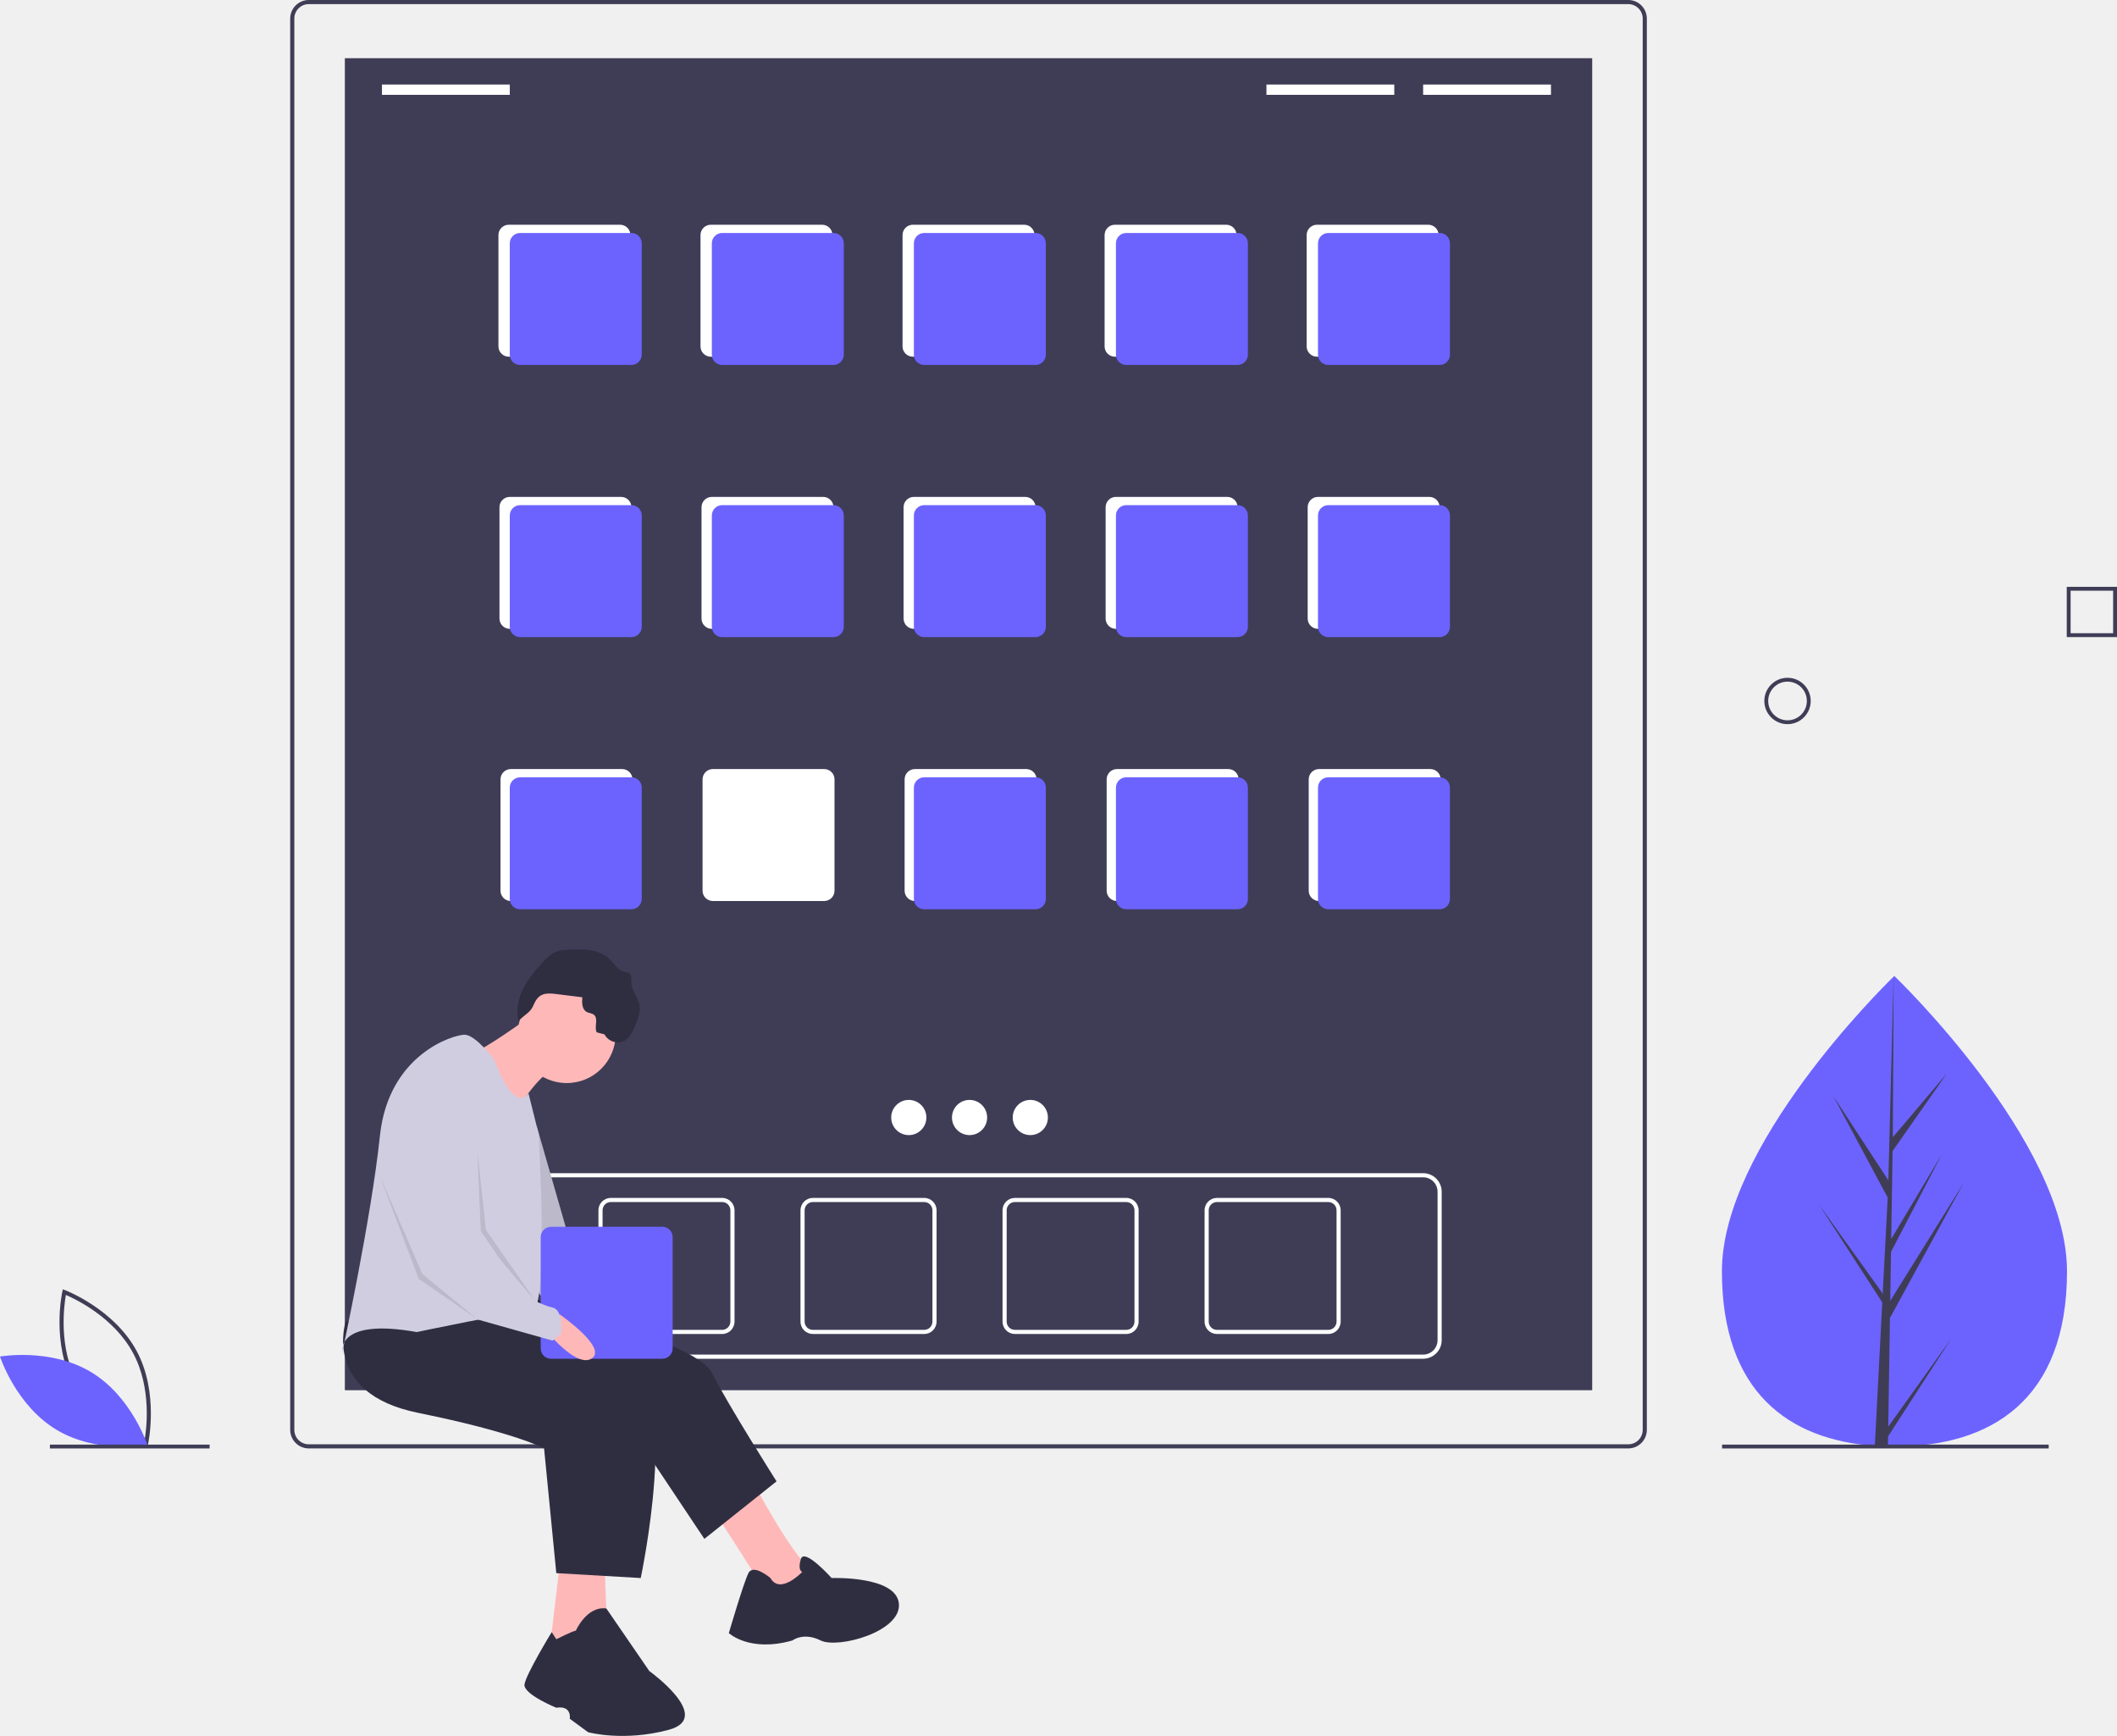
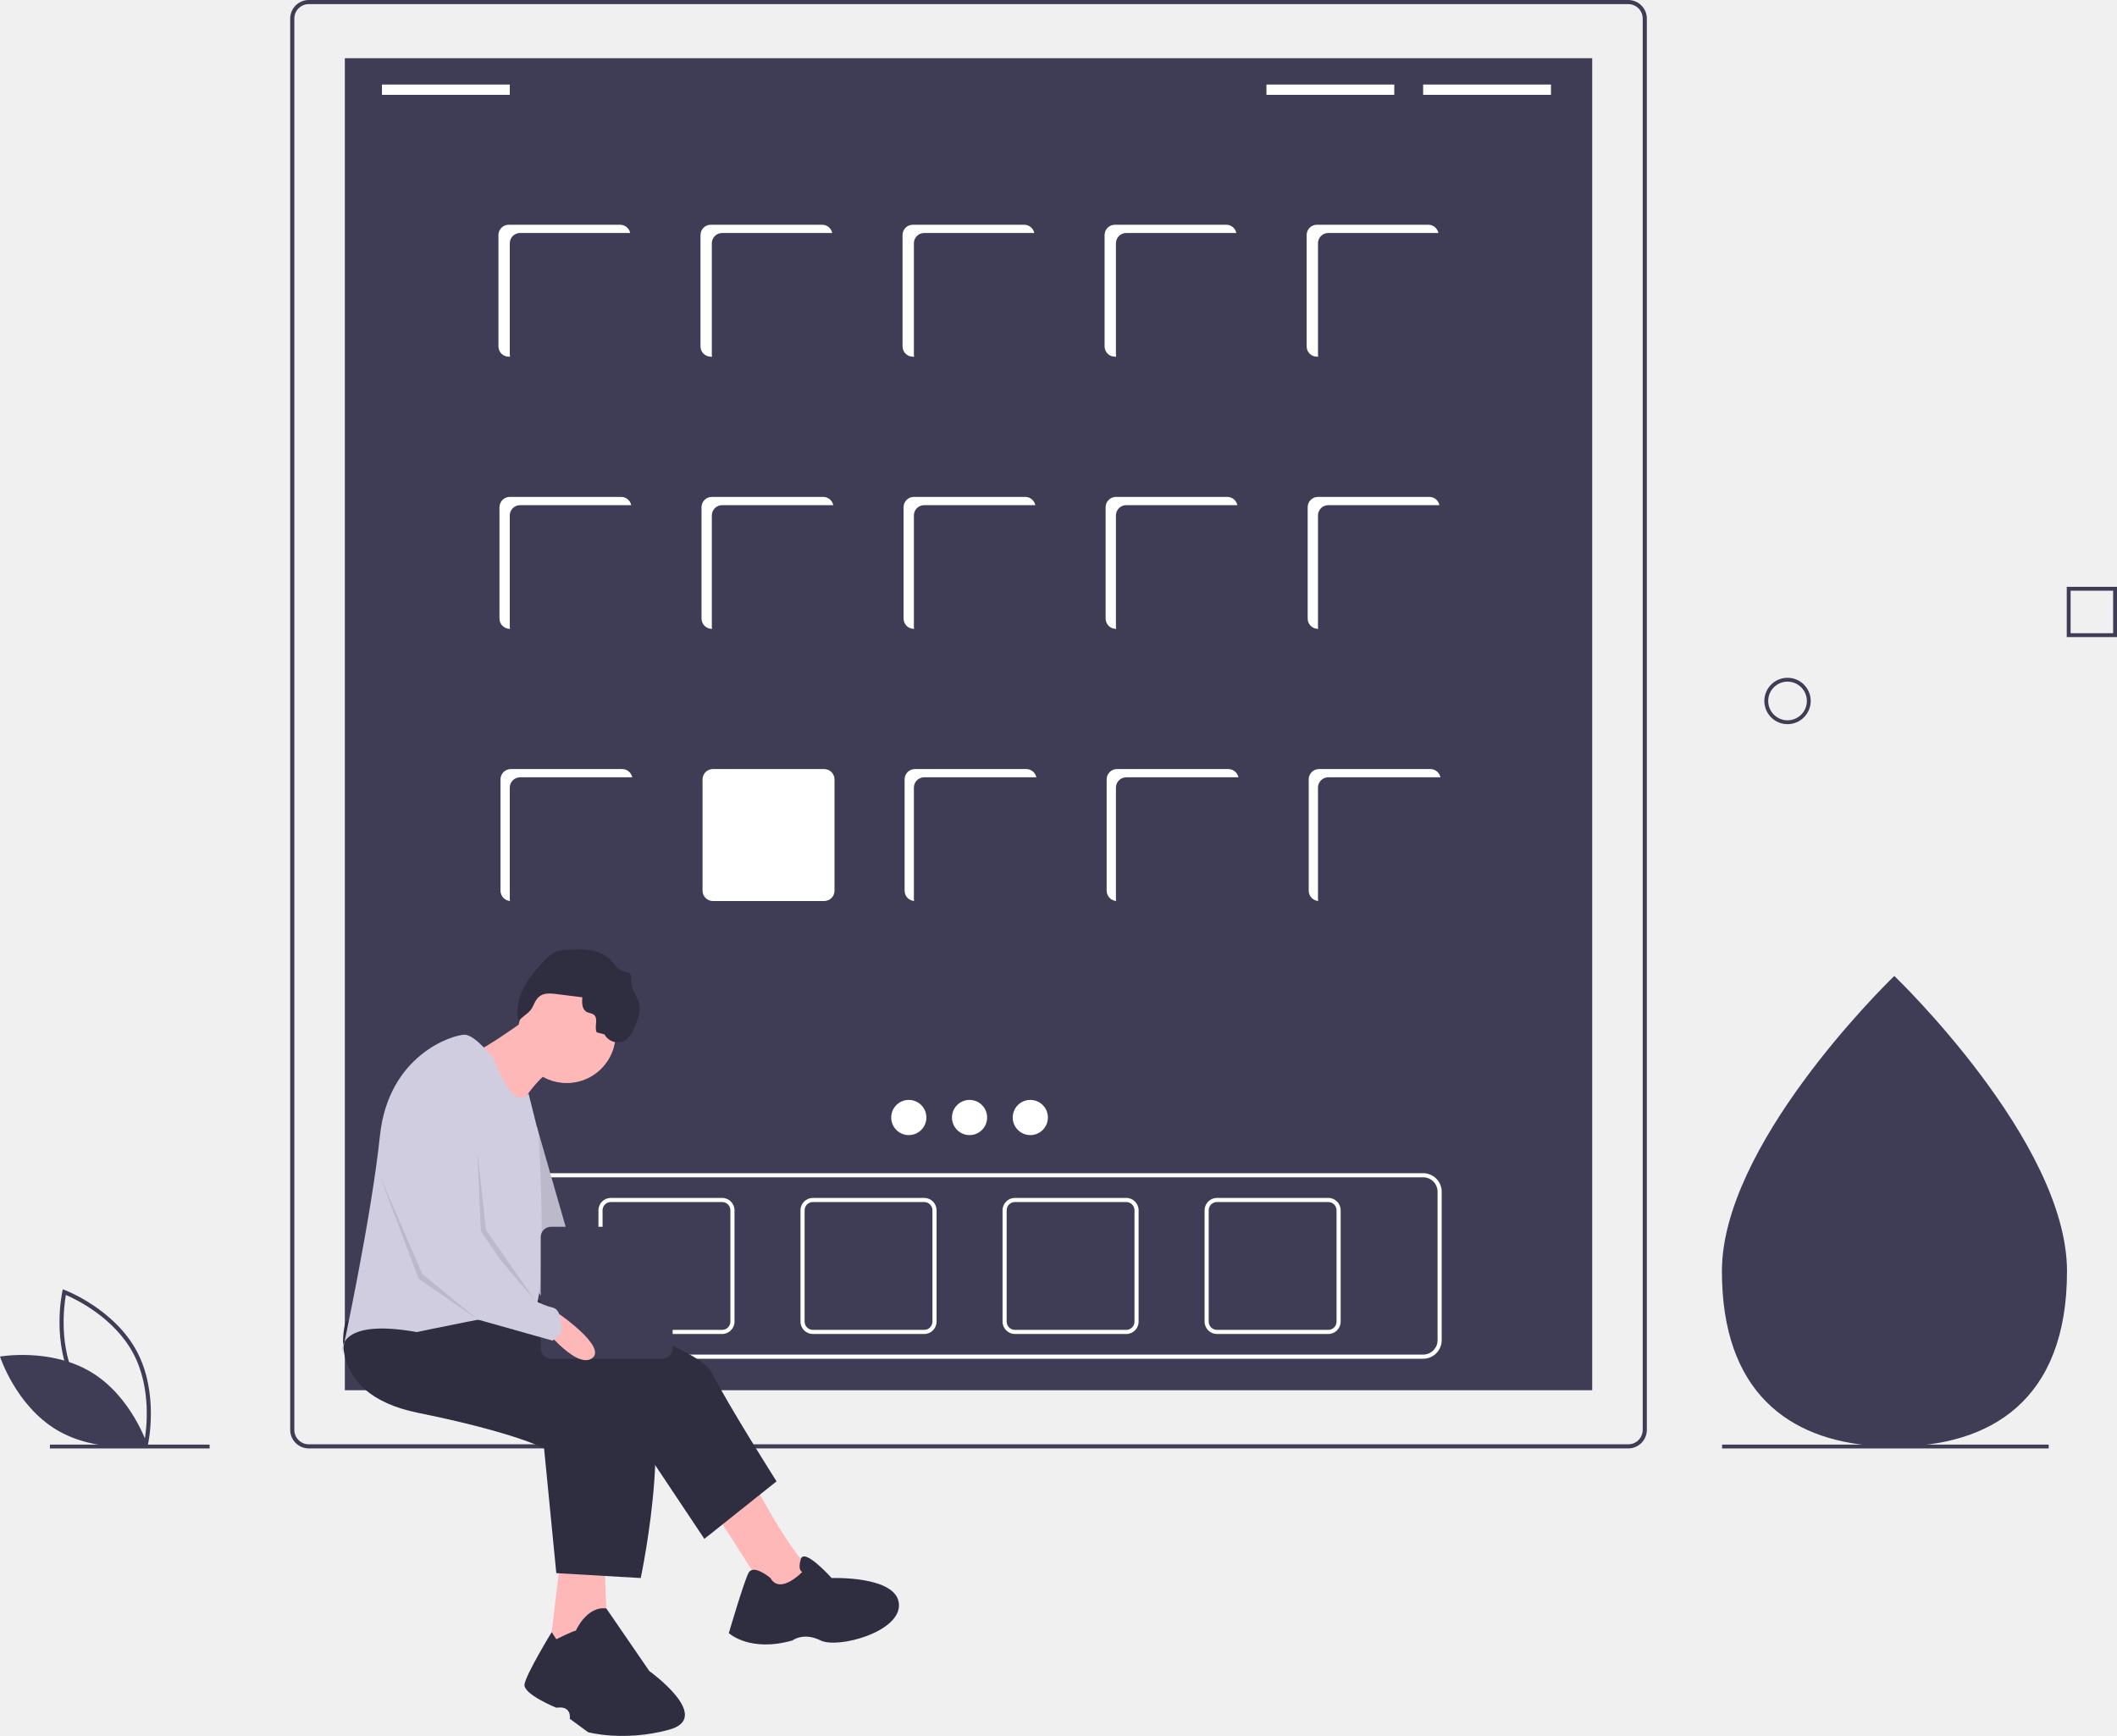
<svg xmlns="http://www.w3.org/2000/svg" id="b326ab2b-d71b-40ff-978b-a3c211b51f5c" data-name="Layer 1" width="1026.8" height="841.938" viewBox="0 0 1026.8 841.938">
  <path d="M158.162,730.542,157.089,730.14c-.236-.089-23.709-9.082-34.704-29.474-10.996-20.393-5.612-44.945-5.556-45.19l.253-1.118,1.073.402c.236.089,23.708,9.082,34.704,29.474,10.996,20.393,5.612,44.945,5.556,45.19Zm-34.017-30.825c9.296,17.241,27.845,26.079,32.545,28.097.894-5.037,3.696-25.406-5.592-42.631-9.287-17.223-27.843-26.074-32.545-28.097C117.659,662.126,114.858,682.494,124.146,699.717Z" transform="translate(-86.59978 -29.03091)" fill="#3f3d56" />
-   <path d="M130.788,694.513c19.761,11.889,27.371,35.503,27.371,35.503s-24.428,4.339-44.188-7.55-27.371-35.503-27.371-35.503S111.028,682.625,130.788,694.513Z" transform="translate(-86.59978 -29.03091)" fill="#6c63ff" />
+   <path d="M130.788,694.513c19.761,11.889,27.371,35.503,27.371,35.503s-24.428,4.339-44.188-7.55-27.371-35.503-27.371-35.503S111.028,682.625,130.788,694.513Z" transform="translate(-86.59978 -29.03091)" fill="#3f3d56" />
  <rect x="167.258" y="28.23" width="605" height="646.04" fill="#3f3d56" />
  <path d="M876.358,731.531h-640a9.01,9.01,0,0,1-9-9v-684.5a9.01,9.01,0,0,1,9-9h640a9.01,9.01,0,0,1,9,9v684.5A9.01,9.01,0,0,1,876.358,731.531Zm-640-700.5a7.008,7.008,0,0,0-7,7v684.5a7.008,7.008,0,0,0,7,7h640a7.008,7.008,0,0,0,7-7v-684.5a7.008,7.008,0,0,0-7-7Z" transform="translate(-86.59978 -29.03091)" fill="#3f3d56" />
  <path d="M776.858,688.031h-440a9.01,9.01,0,0,1-9-9v-72a9.01,9.01,0,0,1,9-9h440a9.01,9.01,0,0,1,9,9v72A9.01,9.01,0,0,1,776.858,688.031Zm-440-88a7.008,7.008,0,0,0-7,7v72a7.008,7.008,0,0,0,7,7h440a7.008,7.008,0,0,0,7-7v-72a7.008,7.008,0,0,0-7-7Z" transform="translate(-86.59978 -29.03091)" fill="#fff" />
  <path d="M436.858,676.031h-54a6.007,6.007,0,0,1-6-6v-54a6.007,6.007,0,0,1,6-6h54a6.007,6.007,0,0,1,6,6v54A6.007,6.007,0,0,1,436.858,676.031Zm-54-64a4.004,4.004,0,0,0-4,4v54a4.004,4.004,0,0,0,4,4h54a4.004,4.004,0,0,0,4-4v-54a4.004,4.004,0,0,0-4-4Z" transform="translate(-86.59978 -29.03091)" fill="#fff" />
  <path d="M534.858,676.031h-54a6.007,6.007,0,0,1-6-6v-54a6.007,6.007,0,0,1,6-6h54a6.007,6.007,0,0,1,6,6v54A6.007,6.007,0,0,1,534.858,676.031Zm-54-64a4.004,4.004,0,0,0-4,4v54a4.004,4.004,0,0,0,4,4h54a4.004,4.004,0,0,0,4-4v-54a4.004,4.004,0,0,0-4-4Z" transform="translate(-86.59978 -29.03091)" fill="#fff" />
  <path d="M632.858,676.031h-54a6.007,6.007,0,0,1-6-6v-54a6.007,6.007,0,0,1,6-6h54a6.007,6.007,0,0,1,6,6v54A6.007,6.007,0,0,1,632.858,676.031Zm-54-64a4.004,4.004,0,0,0-4,4v54a4.004,4.004,0,0,0,4,4h54a4.004,4.004,0,0,0,4-4v-54a4.004,4.004,0,0,0-4-4Z" transform="translate(-86.59978 -29.03091)" fill="#fff" />
  <path d="M730.858,676.031h-54a6.007,6.007,0,0,1-6-6v-54a6.007,6.007,0,0,1,6-6h54a6.007,6.007,0,0,1,6,6v54A6.007,6.007,0,0,1,730.858,676.031Zm-54-64a4.004,4.004,0,0,0-4,4v54a4.004,4.004,0,0,0,4,4h54a4.004,4.004,0,0,0,4-4v-54a4.004,4.004,0,0,0-4-4Z" transform="translate(-86.59978 -29.03091)" fill="#fff" />
  <rect x="241.758" y="109" width="64" height="64" rx="5" fill="#fff" />
  <rect x="339.758" y="109" width="64" height="64" rx="5" fill="#fff" />
  <rect x="437.758" y="109" width="64" height="64" rx="5" fill="#fff" />
  <rect x="535.758" y="109" width="64" height="64" rx="5" fill="#fff" />
  <rect x="633.758" y="109" width="64" height="64" rx="5" fill="#fff" />
  <rect x="242.258" y="241" width="64" height="64" rx="5" fill="#fff" />
  <rect x="340.258" y="241" width="64" height="64" rx="5" fill="#fff" />
  <rect x="438.258" y="241" width="64" height="64" rx="5" fill="#fff" />
  <rect x="536.258" y="241" width="64" height="64" rx="5" fill="#fff" />
  <rect x="634.258" y="241" width="64" height="64" rx="5" fill="#fff" />
  <rect x="242.758" y="373" width="64" height="64" rx="5" fill="#fff" />
  <rect x="340.758" y="373" width="64" height="64" rx="5" fill="#fff" />
  <rect x="438.758" y="373" width="64" height="64" rx="5" fill="#fff" />
  <rect x="536.758" y="373" width="64" height="64" rx="5" fill="#fff" />
  <rect x="634.758" y="373" width="64" height="64" rx="5" fill="#fff" />
  <rect x="185.258" y="41" width="62" height="5" fill="#fff" />
  <rect x="614.258" y="41" width="62" height="5" fill="#fff" />
  <rect x="690.258" y="41" width="62" height="5" fill="#fff" />
  <circle cx="440.789" cy="542" r="8.531" fill="#fff" />
  <circle cx="470.258" cy="542" r="8.531" fill="#fff" />
  <circle cx="499.728" cy="542" r="8.531" fill="#fff" />
-   <rect x="247.258" y="113" width="64" height="64" rx="5" fill="#6c63ff" />
-   <rect x="345.258" y="113" width="64" height="64" rx="5" fill="#6c63ff" />
-   <rect x="443.258" y="113" width="64" height="64" rx="5" fill="#6c63ff" />
-   <rect x="541.258" y="113" width="64" height="64" rx="5" fill="#6c63ff" />
-   <rect x="639.258" y="113" width="64" height="64" rx="5" fill="#6c63ff" />
-   <rect x="247.258" y="245" width="64" height="64" rx="5" fill="#6c63ff" />
-   <rect x="345.258" y="245" width="64" height="64" rx="5" fill="#6c63ff" />
-   <rect x="443.258" y="245" width="64" height="64" rx="5" fill="#6c63ff" />
-   <rect x="541.258" y="245" width="64" height="64" rx="5" fill="#6c63ff" />
-   <rect x="639.258" y="245" width="64" height="64" rx="5" fill="#6c63ff" />
-   <rect x="247.258" y="377" width="64" height="64" rx="5" fill="#6c63ff" />
-   <rect x="443.258" y="377" width="64" height="64" rx="5" fill="#6c63ff" />
-   <rect x="541.258" y="377" width="64" height="64" rx="5" fill="#6c63ff" />
-   <rect x="639.258" y="377" width="64" height="64" rx="5" fill="#6c63ff" />
+   <rect x="247.258" y="113" width="64" height="64" rx="5" fill="#3f3d56" />
+   <rect x="345.258" y="113" width="64" height="64" rx="5" fill="#3f3d56" />
+   <rect x="443.258" y="113" width="64" height="64" rx="5" fill="#3f3d56" />
+   <rect x="541.258" y="113" width="64" height="64" rx="5" fill="#3f3d56" />
+   <rect x="639.258" y="113" width="64" height="64" rx="5" fill="#3f3d56" />
+   <rect x="247.258" y="245" width="64" height="64" rx="5" fill="#3f3d56" />
+   <rect x="345.258" y="245" width="64" height="64" rx="5" fill="#3f3d56" />
+   <rect x="443.258" y="245" width="64" height="64" rx="5" fill="#3f3d56" />
+   <rect x="541.258" y="245" width="64" height="64" rx="5" fill="#3f3d56" />
+   <rect x="639.258" y="245" width="64" height="64" rx="5" fill="#3f3d56" />
+   <rect x="247.258" y="377" width="64" height="64" rx="5" fill="#3f3d56" />
+   <rect x="443.258" y="377" width="64" height="64" rx="5" fill="#3f3d56" />
+   <rect x="541.258" y="377" width="64" height="64" rx="5" fill="#3f3d56" />
+   <rect x="639.258" y="377" width="64" height="64" rx="5" fill="#3f3d56" />
  <path d="M450.785,745.724s18.992,36.797,29.675,45.105-17.211,18.398-17.211,18.398l-32.642-51.04Z" transform="translate(-86.59978 -29.03091)" fill="#ffb8b8" />
  <path d="M335.647,656.107s88.431,23.146,96.146,38.577S463.248,747.505,463.248,747.505l-35.016,27.894-34.423-51.634-94.959-42.732Z" transform="translate(-86.59978 -29.03091)" fill="#2f2e41" />
  <path d="M460.281,794.391s-8.309-7.122-10.683-2.374-9.496,29.081-9.496,29.081,10.089,9.496,30.862,3.561c0,0,5.341-4.154,13.65,0s39.171-4.154,37.984-17.805-32.642-12.463-32.642-12.463-13.249-14.843-14.933-9.202.689,6.235.689,6.235S465.029,802.7,460.281,794.391Z" transform="translate(-86.59978 -29.03091)" fill="#2f2e41" />
  <path d="M358.793,781.928,352.859,831.781h29.081s-2.374-38.577-1.78-43.325S358.793,781.928,358.793,781.928Z" transform="translate(-86.59978 -29.03091)" fill="#ffb8b8" />
  <path d="M375.411,672.131s16.024,23.74,6.528,25.52-17.211-25.52-17.211-25.52Z" transform="translate(-86.59978 -29.03091)" fill="#ffb8b8" />
  <path d="M254.339,669.757s-11.87,35.016,35.016,44.512,61.13,17.211,61.13,17.211l5.935,60.536,40.951,2.374s19.585-91.991-5.935-103.861-79.528-25.52-79.528-25.52Z" transform="translate(-86.59978 -29.03091)" fill="#2f2e41" />
  <path d="M356.42,824.066s8.309-4.154,9.496-4.154c0,0,5.217-12.032,14.775-10.764L401.525,839.496s31.455,22.553,9.496,28.488-39.171,1.187-39.171,1.187l-8.902-6.528s1.187-6.528-6.528-5.341c0,0-16.024-6.528-15.431-11.276S354.188,820.61,354.188,820.61Z" transform="translate(-86.59978 -29.03091)" fill="#2f2e41" />
  <circle cx="274.864" cy="501.552" r="23.74" fill="#ffb8b8" />
  <path d="M342.176,523.164s-21.366,15.431-25.52,16.024,19.585,29.675,19.585,29.675,11.276-18.398,18.398-20.772S342.176,523.164,342.176,523.164Z" transform="translate(-86.59978 -29.03091)" fill="#ffb8b8" />
  <path d="M346.858,575.031h0L367.102,645.424l14.837,33.829s-16.024-5.517-17.211,1.099l-23.74-34.335Z" transform="translate(-86.59978 -29.03091)" fill="#d0cde1" />
  <path d="M346.858,575.031h0L367.102,645.424l14.837,33.829s-16.024-5.517-17.211,1.099l-23.74-34.335Z" transform="translate(-86.59978 -29.03091)" opacity="0.1" />
  <path d="M356.127,511.114l12.915,1.613c-.247,2.628-.178,5.884,2.151,7.127,1.095.584,2.484.555,3.454,1.328,2.334,1.861.051,5.862,1.368,8.54l3.777.999a7.301,7.301,0,0,0,9.921,2.976c2.538-1.524,3.832-4.436,4.974-7.168,1.364-3.263,2.757-6.769,2.074-10.24-.734-3.729-3.78-6.827-3.918-10.625-.062-1.699.297-3.817-1.135-4.733a6.055,6.055,0,0,0-2.094-.556c-3.299-.689-5.137-4.104-7.597-6.408-5.156-4.828-13.075-4.701-20.126-4.28a17.876,17.876,0,0,0-5.923,1.032,17.257,17.257,0,0,0-5.58,4.45c-3.781,4.033-7.463,8.257-9.958,13.191s-3.723,10.698-2.368,16.058c-.134-.516,4.355-3.89,4.913-4.431,1.754-1.699,1.914-2.51,2.863-4.464C348.05,510.969,351.127,510.489,356.127,511.114Z" transform="translate(-86.59978 -29.03091)" fill="#2f2e41" />
  <path d="M326.151,542.75s-8.902-11.87-14.244-11.87-36.895,9.387-41.05,49.151S252.558,685.188,252.558,685.188s-3.561-17.211,36.203-10.089c0,0,47.479-10.089,55.788-10.089s3.308-85.978,3.308-85.978l-4.952-19.842S336.834,570.644,326.151,542.75Z" transform="translate(-86.59978 -29.03091)" fill="#d0cde1" />
-   <rect x="262.258" y="595" width="64" height="64" rx="5" fill="#6c63ff" />
+   <rect x="262.258" y="595" width="64" height="64" rx="5" fill="#3f3d56" />
  <polygon points="231.539 558.528 233.32 600.072 259.72 631.031 235.694 596.511 231.539 558.528" opacity="0.1" />
  <polygon points="184.06 569.804 204.832 617.877 231.539 639.836 203.052 620.251 184.06 569.804" opacity="0.1" />
  <path d="M358.145,666.563s23.542,16.314,15.338,21.416-25.294-17.543-25.294-17.543Z" transform="translate(-86.59978 -29.03091)" fill="#ffb8b8" />
  <path d="M288.168,545.717s-17.215,49.858-14.511,56.794c8.505,21.818,18.072,42.319,18.072,42.319l26.825,24.255L354.639,679.253l4.154-3.561s1.187-11.276-4.154-12.463-13.65-5.935-13.65-5.935l-21.366-31.455S319.029,547.498,288.168,545.717Z" transform="translate(-86.59978 -29.03091)" fill="#d0cde1" />
-   <path d="M1089.151,645.55c.031,63.031-37.43,85.054-83.649,85.077q-1.61.001-3.205-.034-3.213-.068-6.359-.29c-41.716-2.933-74.139-26.053-74.167-84.671-.029-60.663,77.465-137.256,83.277-142.919.005,0,.005,0,.01-.005.221-.216.334-.324.334-.324S1089.12,582.524,1089.151,645.55Z" transform="translate(-86.59978 -29.03091)" fill="#6c63ff" />
+   <path d="M1089.151,645.55c.031,63.031-37.43,85.054-83.649,85.077q-1.61.001-3.205-.034-3.213-.068-6.359-.29c-41.716-2.933-74.139-26.053-74.167-84.671-.029-60.663,77.465-137.256,83.277-142.919.005,0,.005,0,.01-.005.221-.216.334-.324.334-.324S1089.12,582.524,1089.151,645.55Z" transform="translate(-86.59978 -29.03091)" fill="#3f3d56" />
  <path d="M1002.451,720.987l30.588-42.782-30.663,47.477-.08,4.911q-3.213-.068-6.359-.29l3.267-63.058-.026-.488.056-.093.31-5.959L968.759,613.14l30.876,43.101.078,1.264,2.468-47.643-26.359-49.155,26.679,40.782,2.546-98.778.01-.329 0.0.324-.394,77.896,26.197-30.894-26.307,37.602-.673,42.66,24.466-40.95-24.561,47.222-.374,23.721,35.507-57.002-35.642,65.278Z" transform="translate(-86.59978 -29.03091)" fill="#3f3d56" />
  <rect x="835.258" y="700.645" width="158.412" height="1.875" fill="#3f3d56" />
  <rect x="24.209" y="700.645" width="77.461" height="1.875" fill="#3f3d56" />
  <path d="M953.597,380.256a11.248,11.248,0,1,1,11.248-11.248A11.261,11.261,0,0,1,953.597,380.256Zm0-20.622a9.374,9.374,0,1,0,9.374,9.374A9.384,9.384,0,0,0,953.597,359.634Z" transform="translate(-86.59978 -29.03091)" fill="#3f3d56" />
  <path d="M1113.4,338.022h-24.371V313.651h24.371Zm-22.496-1.875h20.622V315.526h-20.622Z" transform="translate(-86.59978 -29.03091)" fill="#3f3d56" />
</svg>
